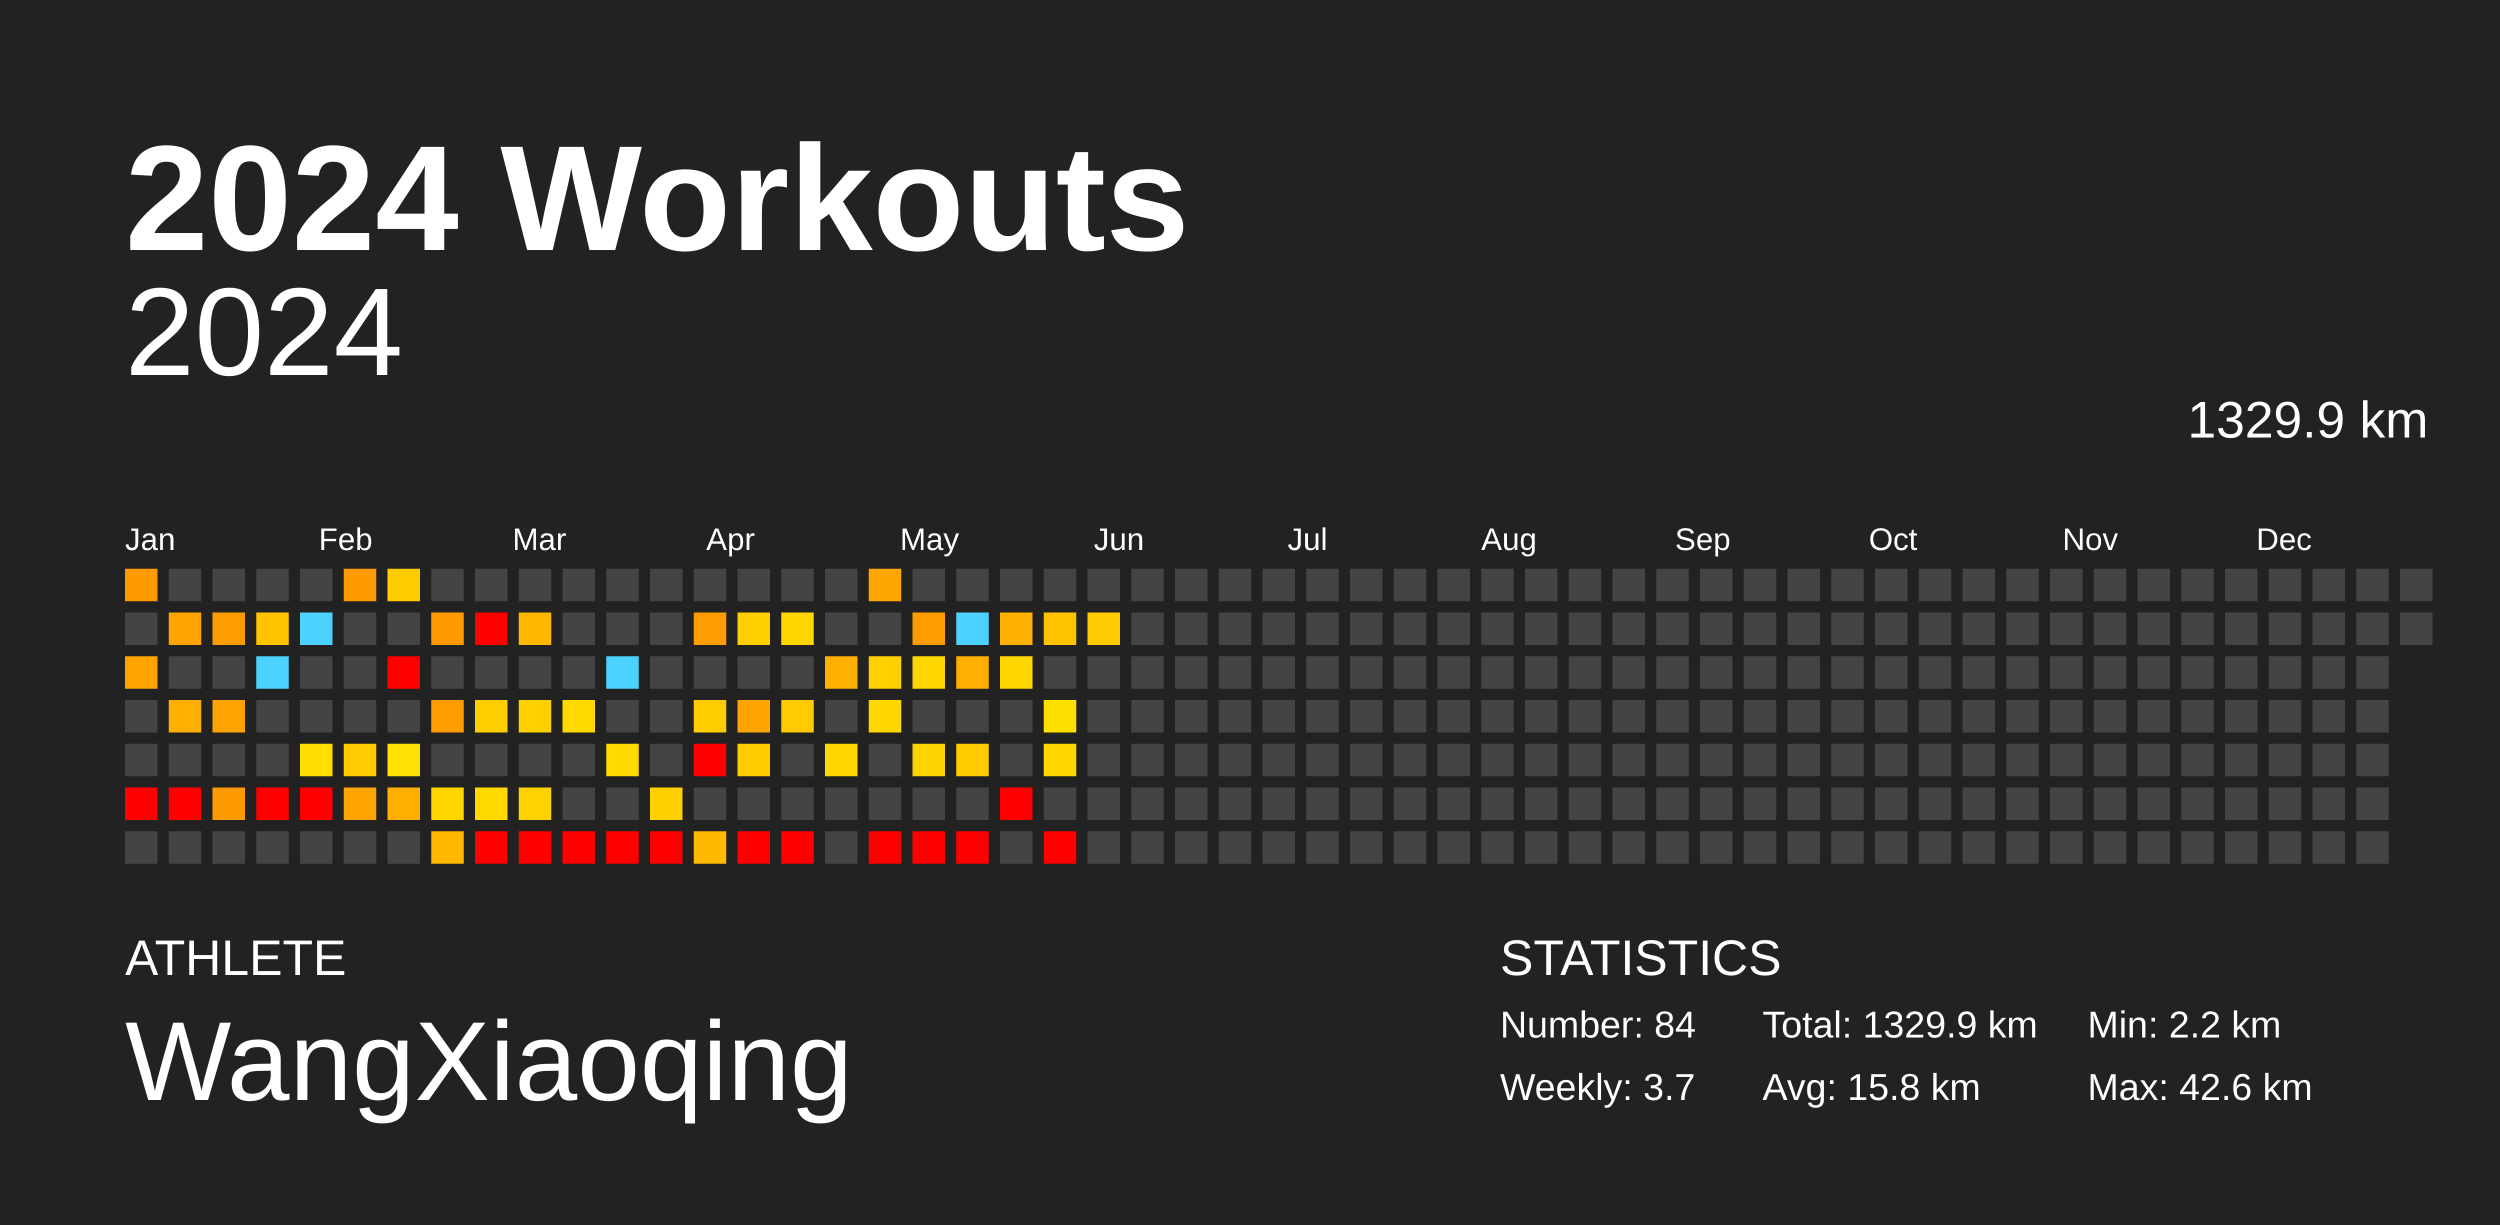
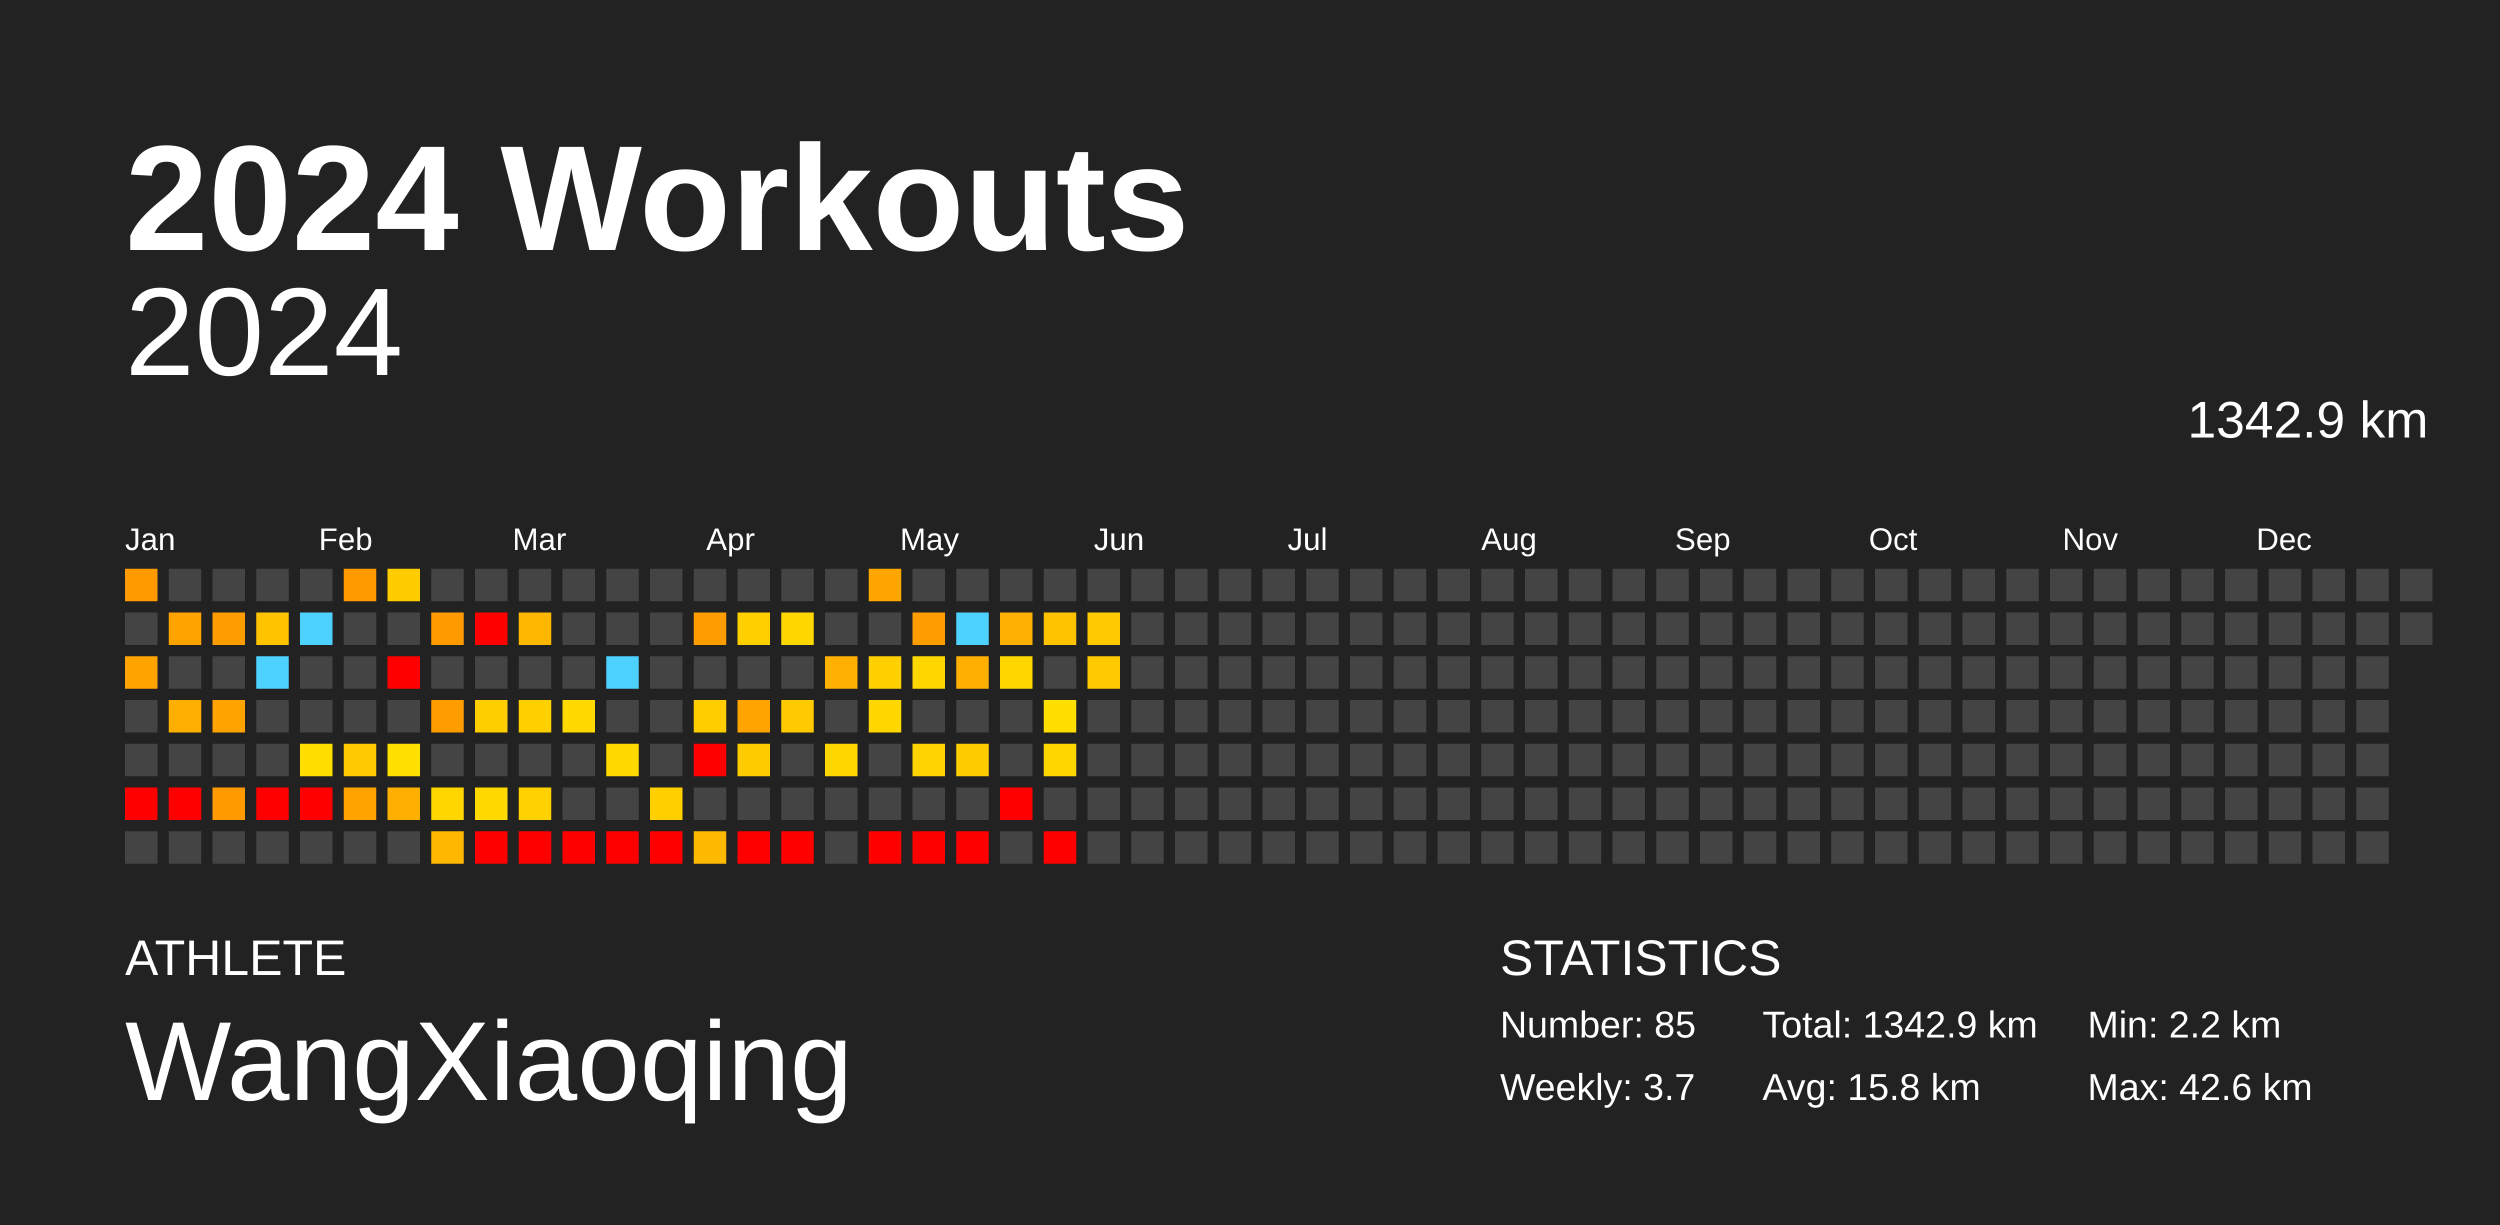
<svg xmlns="http://www.w3.org/2000/svg" baseProfile="full" height="98mm" version="1.1" viewBox="0,0,200,98" width="200mm">
  <defs />
  <rect fill="#222222" height="98" width="200" x="0" y="0" />
  <text fill="#FFFFFF" style="font-size:12px; font-family:Arial; font-weight:bold;" x="10" y="20">2024 Workouts</text>
  <text fill="#FFFFFF" style="font-size:4px; font-family:Arial" x="10" y="78">ATHLETE</text>
  <text fill="#FFFFFF" style="font-size:9px; font-family:Arial" x="10" y="88">WangXiaoqing</text>
  <text fill="#FFFFFF" style="font-size:4px; font-family:Arial" x="120" y="78">STATISTICS</text>
-   <text fill="#FFFFFF" style="font-size:3px; font-family:Arial" x="120" y="83">Number: 84</text>
+   <text fill="#FFFFFF" style="font-size:3px; font-family:Arial" x="120" y="83">Number: 85</text>
  <text fill="#FFFFFF" style="font-size:3px; font-family:Arial" x="120" y="88">Weekly: 3.7</text>
-   <text fill="#FFFFFF" style="font-size:3px; font-family:Arial" x="141" y="83">Total: 1329.9 km</text>
+   <text fill="#FFFFFF" style="font-size:3px; font-family:Arial" x="141" y="83">Total: 1342.9 km</text>
  <text fill="#FFFFFF" style="font-size:3px; font-family:Arial" x="141" y="88">Avg: 15.8 km</text>
  <text fill="#FFFFFF" style="font-size:3px; font-family:Arial" x="167" y="83">Min: 2.2 km</text>
  <text fill="#FFFFFF" style="font-size:3px; font-family:Arial" x="167" y="88">Max: 42.6 km</text>
  <text alignment-baseline="hanging" fill="#FFFFFF" style="font-size:10.0px; font-family:Arial;" x="10" y="30">2024</text>
-   <text alignment-baseline="hanging" fill="#FFFFFF" style="font-size:4.125px; font-family:Arial;" x="175" y="35">1329.9 km</text>
+   <text alignment-baseline="hanging" fill="#FFFFFF" style="font-size:4.125px; font-family:Arial;" x="175" y="35">1342.9 km</text>
  <text fill="#FFFFFF" style="font-size:2.5px; font-family:Arial" x="10.0" y="44">Jan</text>
  <text fill="#FFFFFF" style="font-size:2.5px; font-family:Arial" x="25.5" y="44">Feb</text>
  <text fill="#FFFFFF" style="font-size:2.5px; font-family:Arial" x="41.0" y="44">Mar</text>
  <text fill="#FFFFFF" style="font-size:2.5px; font-family:Arial" x="56.5" y="44">Apr</text>
  <text fill="#FFFFFF" style="font-size:2.5px; font-family:Arial" x="72.0" y="44">May</text>
  <text fill="#FFFFFF" style="font-size:2.5px; font-family:Arial" x="87.5" y="44">Jun</text>
  <text fill="#FFFFFF" style="font-size:2.5px; font-family:Arial" x="103.0" y="44">Jul</text>
  <text fill="#FFFFFF" style="font-size:2.5px; font-family:Arial" x="118.5" y="44">Aug</text>
  <text fill="#FFFFFF" style="font-size:2.5px; font-family:Arial" x="134.0" y="44">Sep</text>
  <text fill="#FFFFFF" style="font-size:2.5px; font-family:Arial" x="149.5" y="44">Oct</text>
  <text fill="#FFFFFF" style="font-size:2.5px; font-family:Arial" x="165.0" y="44">Nov</text>
  <text fill="#FFFFFF" style="font-size:2.5px; font-family:Arial" x="180.5" y="44">Dec</text>
  <rect fill="#ff9b00" height="2.6" width="2.6" x="10.0" y="45.5" />
  <rect fill="#444444" height="2.6" width="2.6" x="10.0" y="49.0" />
  <rect fill="#ffa300" height="2.6" width="2.6" x="10.0" y="52.5" />
  <rect fill="#444444" height="2.6" width="2.6" x="10.0" y="56.0" />
  <rect fill="#444444" height="2.6" width="2.6" x="10.0" y="59.5" />
  <rect fill="red" height="2.6" width="2.6" x="10.0" y="63.0" />
  <rect fill="#444444" height="2.6" width="2.6" x="10.0" y="66.5" />
  <rect fill="#444444" height="2.6" width="2.6" x="13.5" y="45.5" />
  <rect fill="#ffa300" height="2.6" width="2.6" x="13.5" y="49.0" />
  <rect fill="#444444" height="2.6" width="2.6" x="13.5" y="52.5" />
  <rect fill="#ffaf00" height="2.6" width="2.6" x="13.5" y="56.0" />
  <rect fill="#444444" height="2.6" width="2.6" x="13.5" y="59.5" />
  <rect fill="red" height="2.6" width="2.6" x="13.5" y="63.0" />
  <rect fill="#444444" height="2.6" width="2.6" x="13.5" y="66.5" />
  <rect fill="#444444" height="2.6" width="2.6" x="17.0" y="45.5" />
  <rect fill="#ff9c00" height="2.6" width="2.6" x="17.0" y="49.0" />
  <rect fill="#444444" height="2.6" width="2.6" x="17.0" y="52.5" />
  <rect fill="#ffa300" height="2.6" width="2.6" x="17.0" y="56.0" />
  <rect fill="#444444" height="2.6" width="2.6" x="17.0" y="59.5" />
  <rect fill="#ff9b00" height="2.6" width="2.6" x="17.0" y="63.0" />
  <rect fill="#444444" height="2.6" width="2.6" x="17.0" y="66.5" />
  <rect fill="#444444" height="2.6" width="2.6" x="20.5" y="45.5" />
  <rect fill="#ffc300" height="2.6" width="2.6" x="20.5" y="49.0" />
  <rect fill="#4dd2ff" height="2.6" width="2.6" x="20.5" y="52.5" />
  <rect fill="#444444" height="2.6" width="2.6" x="20.5" y="56.0" />
  <rect fill="#444444" height="2.6" width="2.6" x="20.5" y="59.5" />
  <rect fill="red" height="2.6" width="2.6" x="20.5" y="63.0" />
  <rect fill="#444444" height="2.6" width="2.6" x="20.5" y="66.5" />
  <rect fill="#444444" height="2.6" width="2.6" x="24.0" y="45.5" />
  <rect fill="#4dd2ff" height="2.6" width="2.6" x="24.0" y="49.0" />
  <rect fill="#444444" height="2.6" width="2.6" x="24.0" y="52.5" />
  <rect fill="#444444" height="2.6" width="2.6" x="24.0" y="56.0" />
  <rect fill="#ffde00" height="2.6" width="2.6" x="24.0" y="59.5" />
  <rect fill="red" height="2.6" width="2.6" x="24.0" y="63.0" />
  <rect fill="#444444" height="2.6" width="2.6" x="24.0" y="66.5" />
  <rect fill="#ff9b00" height="2.6" width="2.6" x="27.5" y="45.5" />
  <rect fill="#444444" height="2.6" width="2.6" x="27.5" y="49.0" />
  <rect fill="#444444" height="2.6" width="2.6" x="27.5" y="52.5" />
  <rect fill="#444444" height="2.6" width="2.6" x="27.5" y="56.0" />
  <rect fill="#ffcb00" height="2.6" width="2.6" x="27.5" y="59.5" />
  <rect fill="#ffa300" height="2.6" width="2.6" x="27.5" y="63.0" />
  <rect fill="#444444" height="2.6" width="2.6" x="27.5" y="66.5" />
  <rect fill="#ffcc00" height="2.6" width="2.6" x="31.0" y="45.5" />
  <rect fill="#444444" height="2.6" width="2.6" x="31.0" y="49.0" />
  <rect fill="red" height="2.6" width="2.6" x="31.0" y="52.5" />
  <rect fill="#444444" height="2.6" width="2.6" x="31.0" y="56.0" />
  <rect fill="#ffe000" height="2.6" width="2.6" x="31.0" y="59.5" />
  <rect fill="#ffaf00" height="2.6" width="2.6" x="31.0" y="63.0" />
  <rect fill="#444444" height="2.6" width="2.6" x="31.0" y="66.5" />
  <rect fill="#444444" height="2.6" width="2.6" x="34.5" y="45.5" />
  <rect fill="#ff9b00" height="2.6" width="2.6" x="34.5" y="49.0" />
  <rect fill="#444444" height="2.6" width="2.6" x="34.5" y="52.5" />
  <rect fill="#ff9c00" height="2.6" width="2.6" x="34.5" y="56.0" />
  <rect fill="#444444" height="2.6" width="2.6" x="34.5" y="59.5" />
  <rect fill="#ffd600" height="2.6" width="2.6" x="34.5" y="63.0" />
  <rect fill="#ffb700" height="2.6" width="2.6" x="34.5" y="66.5" />
  <rect fill="#444444" height="2.6" width="2.6" x="38.0" y="45.5" />
  <rect fill="red" height="2.6" width="2.6" x="38.0" y="49.0" />
  <rect fill="#444444" height="2.6" width="2.6" x="38.0" y="52.5" />
  <rect fill="#ffce00" height="2.6" width="2.6" x="38.0" y="56.0" />
  <rect fill="#444444" height="2.6" width="2.6" x="38.0" y="59.5" />
  <rect fill="#ffd900" height="2.6" width="2.6" x="38.0" y="63.0" />
  <rect fill="red" height="2.6" width="2.6" x="38.0" y="66.5" />
  <rect fill="#444444" height="2.6" width="2.6" x="41.5" y="45.5" />
  <rect fill="#ffb700" height="2.6" width="2.6" x="41.5" y="49.0" />
  <rect fill="#444444" height="2.6" width="2.6" x="41.5" y="52.5" />
  <rect fill="#ffd000" height="2.6" width="2.6" x="41.5" y="56.0" />
  <rect fill="#444444" height="2.6" width="2.6" x="41.5" y="59.5" />
  <rect fill="#ffd100" height="2.6" width="2.6" x="41.5" y="63.0" />
  <rect fill="red" height="2.6" width="2.6" x="41.5" y="66.5" />
  <rect fill="#444444" height="2.6" width="2.6" x="45.0" y="45.5" />
  <rect fill="#444444" height="2.6" width="2.6" x="45.0" y="49.0" />
  <rect fill="#444444" height="2.6" width="2.6" x="45.0" y="52.5" />
  <rect fill="#ffd900" height="2.6" width="2.6" x="45.0" y="56.0" />
  <rect fill="#444444" height="2.6" width="2.6" x="45.0" y="59.5" />
  <rect fill="#444444" height="2.6" width="2.6" x="45.0" y="63.0" />
  <rect fill="red" height="2.6" width="2.6" x="45.0" y="66.5" />
  <rect fill="#444444" height="2.6" width="2.6" x="48.5" y="45.5" />
  <rect fill="#444444" height="2.6" width="2.6" x="48.5" y="49.0" />
  <rect fill="#4dd2ff" height="2.6" width="2.6" x="48.5" y="52.5" />
  <rect fill="#444444" height="2.6" width="2.6" x="48.5" y="56.0" />
  <rect fill="#ffd900" height="2.6" width="2.6" x="48.5" y="59.5" />
  <rect fill="#444444" height="2.6" width="2.6" x="48.5" y="63.0" />
  <rect fill="red" height="2.6" width="2.6" x="48.5" y="66.5" />
  <rect fill="#444444" height="2.6" width="2.6" x="52.0" y="45.5" />
  <rect fill="#444444" height="2.6" width="2.6" x="52.0" y="49.0" />
  <rect fill="#444444" height="2.6" width="2.6" x="52.0" y="52.5" />
  <rect fill="#444444" height="2.6" width="2.6" x="52.0" y="56.0" />
  <rect fill="#444444" height="2.6" width="2.6" x="52.0" y="59.5" />
  <rect fill="#ffcf00" height="2.6" width="2.6" x="52.0" y="63.0" />
  <rect fill="red" height="2.6" width="2.6" x="52.0" y="66.5" />
  <rect fill="#444444" height="2.6" width="2.6" x="55.5" y="45.5" />
  <rect fill="#ff9c00" height="2.6" width="2.6" x="55.5" y="49.0" />
  <rect fill="#444444" height="2.6" width="2.6" x="55.5" y="52.5" />
  <rect fill="#ffcd00" height="2.6" width="2.6" x="55.5" y="56.0" />
  <rect fill="red" height="2.6" width="2.6" x="55.5" y="59.5" />
  <rect fill="#444444" height="2.6" width="2.6" x="55.5" y="63.0" />
  <rect fill="#ffb900" height="2.6" width="2.6" x="55.5" y="66.5" />
  <rect fill="#444444" height="2.6" width="2.6" x="59.0" y="45.5" />
  <rect fill="#ffcf00" height="2.6" width="2.6" x="59.0" y="49.0" />
  <rect fill="#444444" height="2.6" width="2.6" x="59.0" y="52.5" />
  <rect fill="#ffa400" height="2.6" width="2.6" x="59.0" y="56.0" />
  <rect fill="#ffcc00" height="2.6" width="2.6" x="59.0" y="59.5" />
  <rect fill="#444444" height="2.6" width="2.6" x="59.0" y="63.0" />
  <rect fill="red" height="2.6" width="2.6" x="59.0" y="66.5" />
  <rect fill="#444444" height="2.6" width="2.6" x="62.5" y="45.5" />
  <rect fill="#ffd700" height="2.6" width="2.6" x="62.5" y="49.0" />
  <rect fill="#444444" height="2.6" width="2.6" x="62.5" y="52.5" />
  <rect fill="#ffcb00" height="2.6" width="2.6" x="62.5" y="56.0" />
  <rect fill="#444444" height="2.6" width="2.6" x="62.5" y="59.5" />
  <rect fill="#444444" height="2.6" width="2.6" x="62.5" y="63.0" />
  <rect fill="red" height="2.6" width="2.6" x="62.5" y="66.5" />
  <rect fill="#444444" height="2.6" width="2.6" x="66.0" y="45.5" />
  <rect fill="#444444" height="2.6" width="2.6" x="66.0" y="49.0" />
  <rect fill="#ffb000" height="2.6" width="2.6" x="66.0" y="52.5" />
  <rect fill="#444444" height="2.6" width="2.6" x="66.0" y="56.0" />
  <rect fill="#ffd700" height="2.6" width="2.6" x="66.0" y="59.5" />
  <rect fill="#444444" height="2.6" width="2.6" x="66.0" y="63.0" />
  <rect fill="#444444" height="2.6" width="2.6" x="66.0" y="66.5" />
  <rect fill="#ffa700" height="2.6" width="2.6" x="69.5" y="45.5" />
  <rect fill="#444444" height="2.6" width="2.6" x="69.5" y="49.0" />
  <rect fill="#ffd000" height="2.6" width="2.6" x="69.5" y="52.5" />
  <rect fill="#ffd700" height="2.6" width="2.6" x="69.5" y="56.0" />
  <rect fill="#444444" height="2.6" width="2.6" x="69.5" y="59.5" />
  <rect fill="#444444" height="2.6" width="2.6" x="69.5" y="63.0" />
  <rect fill="red" height="2.6" width="2.6" x="69.5" y="66.5" />
  <rect fill="#444444" height="2.6" width="2.6" x="73.0" y="45.5" />
  <rect fill="#ff9c00" height="2.6" width="2.6" x="73.0" y="49.0" />
  <rect fill="#ffd700" height="2.6" width="2.6" x="73.0" y="52.5" />
  <rect fill="#444444" height="2.6" width="2.6" x="73.0" y="56.0" />
  <rect fill="#ffd300" height="2.6" width="2.6" x="73.0" y="59.5" />
  <rect fill="#444444" height="2.6" width="2.6" x="73.0" y="63.0" />
  <rect fill="red" height="2.6" width="2.6" x="73.0" y="66.5" />
  <rect fill="#444444" height="2.6" width="2.6" x="76.5" y="45.5" />
  <rect fill="#4dd2ff" height="2.6" width="2.6" x="76.5" y="49.0" />
  <rect fill="#ffaf00" height="2.6" width="2.6" x="76.5" y="52.5" />
  <rect fill="#444444" height="2.6" width="2.6" x="76.5" y="56.0" />
  <rect fill="#ffcc00" height="2.6" width="2.6" x="76.5" y="59.5" />
  <rect fill="#444444" height="2.6" width="2.6" x="76.5" y="63.0" />
  <rect fill="red" height="2.6" width="2.6" x="76.5" y="66.5" />
  <rect fill="#444444" height="2.6" width="2.6" x="80.0" y="45.5" />
  <rect fill="#ffb000" height="2.6" width="2.6" x="80.0" y="49.0" />
  <rect fill="#ffd700" height="2.6" width="2.6" x="80.0" y="52.5" />
  <rect fill="#444444" height="2.6" width="2.6" x="80.0" y="56.0" />
  <rect fill="#444444" height="2.6" width="2.6" x="80.0" y="59.5" />
  <rect fill="red" height="2.6" width="2.6" x="80.0" y="63.0" />
  <rect fill="#444444" height="2.6" width="2.6" x="80.0" y="66.5" />
  <rect fill="#444444" height="2.6" width="2.6" x="83.5" y="45.5" />
  <rect fill="#ffc300" height="2.6" width="2.6" x="83.5" y="49.0" />
  <rect fill="#444444" height="2.6" width="2.6" x="83.5" y="52.5" />
  <rect fill="#ffdf00" height="2.6" width="2.6" x="83.5" y="56.0" />
  <rect fill="#ffd700" height="2.6" width="2.6" x="83.5" y="59.5" />
  <rect fill="#444444" height="2.6" width="2.6" x="83.5" y="63.0" />
  <rect fill="red" height="2.6" width="2.6" x="83.5" y="66.5" />
  <rect fill="#444444" height="2.6" width="2.6" x="87.0" y="45.5" />
  <rect fill="#ffcb00" height="2.6" width="2.6" x="87.0" y="49.0" />
-   <rect fill="#444444" height="2.6" width="2.6" x="87.0" y="52.5" />
+   <rect fill="#ffcb00" height="2.6" width="2.6" x="87.0" y="52.5" />
  <rect fill="#444444" height="2.6" width="2.6" x="87.0" y="56.0" />
  <rect fill="#444444" height="2.6" width="2.6" x="87.0" y="59.5" />
  <rect fill="#444444" height="2.6" width="2.6" x="87.0" y="63.0" />
  <rect fill="#444444" height="2.6" width="2.6" x="87.0" y="66.5" />
  <rect fill="#444444" height="2.6" width="2.6" x="90.5" y="45.5" />
  <rect fill="#444444" height="2.6" width="2.6" x="90.5" y="49.0" />
  <rect fill="#444444" height="2.6" width="2.6" x="90.5" y="52.5" />
  <rect fill="#444444" height="2.6" width="2.6" x="90.5" y="56.0" />
  <rect fill="#444444" height="2.6" width="2.6" x="90.5" y="59.5" />
  <rect fill="#444444" height="2.6" width="2.6" x="90.5" y="63.0" />
  <rect fill="#444444" height="2.6" width="2.6" x="90.5" y="66.5" />
  <rect fill="#444444" height="2.6" width="2.6" x="94.0" y="45.5" />
  <rect fill="#444444" height="2.6" width="2.6" x="94.0" y="49.0" />
  <rect fill="#444444" height="2.6" width="2.6" x="94.0" y="52.5" />
  <rect fill="#444444" height="2.6" width="2.6" x="94.0" y="56.0" />
  <rect fill="#444444" height="2.6" width="2.6" x="94.0" y="59.5" />
  <rect fill="#444444" height="2.6" width="2.6" x="94.0" y="63.0" />
  <rect fill="#444444" height="2.6" width="2.6" x="94.0" y="66.5" />
  <rect fill="#444444" height="2.6" width="2.6" x="97.5" y="45.5" />
  <rect fill="#444444" height="2.6" width="2.6" x="97.5" y="49.0" />
  <rect fill="#444444" height="2.6" width="2.6" x="97.5" y="52.5" />
  <rect fill="#444444" height="2.6" width="2.6" x="97.5" y="56.0" />
  <rect fill="#444444" height="2.6" width="2.6" x="97.5" y="59.5" />
  <rect fill="#444444" height="2.6" width="2.6" x="97.5" y="63.0" />
  <rect fill="#444444" height="2.6" width="2.6" x="97.5" y="66.5" />
  <rect fill="#444444" height="2.6" width="2.6" x="101.0" y="45.5" />
  <rect fill="#444444" height="2.6" width="2.6" x="101.0" y="49.0" />
  <rect fill="#444444" height="2.6" width="2.6" x="101.0" y="52.5" />
  <rect fill="#444444" height="2.6" width="2.6" x="101.0" y="56.0" />
  <rect fill="#444444" height="2.6" width="2.6" x="101.0" y="59.5" />
  <rect fill="#444444" height="2.6" width="2.6" x="101.0" y="63.0" />
  <rect fill="#444444" height="2.6" width="2.6" x="101.0" y="66.5" />
  <rect fill="#444444" height="2.6" width="2.6" x="104.5" y="45.5" />
  <rect fill="#444444" height="2.6" width="2.6" x="104.5" y="49.0" />
  <rect fill="#444444" height="2.6" width="2.6" x="104.5" y="52.5" />
  <rect fill="#444444" height="2.6" width="2.6" x="104.5" y="56.0" />
  <rect fill="#444444" height="2.6" width="2.6" x="104.5" y="59.5" />
  <rect fill="#444444" height="2.6" width="2.6" x="104.5" y="63.0" />
  <rect fill="#444444" height="2.6" width="2.6" x="104.5" y="66.5" />
  <rect fill="#444444" height="2.6" width="2.6" x="108.0" y="45.5" />
  <rect fill="#444444" height="2.6" width="2.6" x="108.0" y="49.0" />
  <rect fill="#444444" height="2.6" width="2.6" x="108.0" y="52.5" />
  <rect fill="#444444" height="2.6" width="2.6" x="108.0" y="56.0" />
  <rect fill="#444444" height="2.6" width="2.6" x="108.0" y="59.5" />
  <rect fill="#444444" height="2.6" width="2.6" x="108.0" y="63.0" />
  <rect fill="#444444" height="2.6" width="2.6" x="108.0" y="66.5" />
  <rect fill="#444444" height="2.6" width="2.6" x="111.5" y="45.5" />
  <rect fill="#444444" height="2.6" width="2.6" x="111.5" y="49.0" />
  <rect fill="#444444" height="2.6" width="2.6" x="111.5" y="52.5" />
  <rect fill="#444444" height="2.6" width="2.6" x="111.5" y="56.0" />
  <rect fill="#444444" height="2.6" width="2.6" x="111.5" y="59.5" />
  <rect fill="#444444" height="2.6" width="2.6" x="111.5" y="63.0" />
  <rect fill="#444444" height="2.6" width="2.6" x="111.5" y="66.5" />
  <rect fill="#444444" height="2.6" width="2.6" x="115.0" y="45.5" />
  <rect fill="#444444" height="2.6" width="2.6" x="115.0" y="49.0" />
  <rect fill="#444444" height="2.6" width="2.6" x="115.0" y="52.5" />
  <rect fill="#444444" height="2.6" width="2.6" x="115.0" y="56.0" />
  <rect fill="#444444" height="2.6" width="2.6" x="115.0" y="59.5" />
  <rect fill="#444444" height="2.6" width="2.6" x="115.0" y="63.0" />
  <rect fill="#444444" height="2.6" width="2.6" x="115.0" y="66.5" />
  <rect fill="#444444" height="2.6" width="2.6" x="118.5" y="45.5" />
  <rect fill="#444444" height="2.6" width="2.6" x="118.5" y="49.0" />
  <rect fill="#444444" height="2.6" width="2.6" x="118.5" y="52.5" />
  <rect fill="#444444" height="2.6" width="2.6" x="118.5" y="56.0" />
  <rect fill="#444444" height="2.6" width="2.6" x="118.5" y="59.5" />
  <rect fill="#444444" height="2.6" width="2.6" x="118.5" y="63.0" />
  <rect fill="#444444" height="2.6" width="2.6" x="118.5" y="66.5" />
  <rect fill="#444444" height="2.6" width="2.6" x="122.0" y="45.5" />
  <rect fill="#444444" height="2.6" width="2.6" x="122.0" y="49.0" />
  <rect fill="#444444" height="2.6" width="2.6" x="122.0" y="52.5" />
  <rect fill="#444444" height="2.6" width="2.6" x="122.0" y="56.0" />
  <rect fill="#444444" height="2.6" width="2.6" x="122.0" y="59.5" />
  <rect fill="#444444" height="2.6" width="2.6" x="122.0" y="63.0" />
  <rect fill="#444444" height="2.6" width="2.6" x="122.0" y="66.5" />
  <rect fill="#444444" height="2.6" width="2.6" x="125.5" y="45.5" />
  <rect fill="#444444" height="2.6" width="2.6" x="125.5" y="49.0" />
  <rect fill="#444444" height="2.6" width="2.6" x="125.5" y="52.5" />
  <rect fill="#444444" height="2.6" width="2.6" x="125.5" y="56.0" />
  <rect fill="#444444" height="2.6" width="2.6" x="125.5" y="59.5" />
  <rect fill="#444444" height="2.6" width="2.6" x="125.5" y="63.0" />
  <rect fill="#444444" height="2.6" width="2.6" x="125.5" y="66.5" />
  <rect fill="#444444" height="2.6" width="2.6" x="129.0" y="45.5" />
  <rect fill="#444444" height="2.6" width="2.6" x="129.0" y="49.0" />
  <rect fill="#444444" height="2.6" width="2.6" x="129.0" y="52.5" />
  <rect fill="#444444" height="2.6" width="2.6" x="129.0" y="56.0" />
  <rect fill="#444444" height="2.6" width="2.6" x="129.0" y="59.5" />
  <rect fill="#444444" height="2.6" width="2.6" x="129.0" y="63.0" />
  <rect fill="#444444" height="2.6" width="2.6" x="129.0" y="66.5" />
  <rect fill="#444444" height="2.6" width="2.6" x="132.5" y="45.5" />
  <rect fill="#444444" height="2.6" width="2.6" x="132.5" y="49.0" />
  <rect fill="#444444" height="2.6" width="2.6" x="132.5" y="52.5" />
  <rect fill="#444444" height="2.6" width="2.6" x="132.5" y="56.0" />
  <rect fill="#444444" height="2.6" width="2.6" x="132.5" y="59.5" />
  <rect fill="#444444" height="2.6" width="2.6" x="132.5" y="63.0" />
  <rect fill="#444444" height="2.6" width="2.6" x="132.5" y="66.5" />
  <rect fill="#444444" height="2.6" width="2.6" x="136.0" y="45.5" />
  <rect fill="#444444" height="2.6" width="2.6" x="136.0" y="49.0" />
  <rect fill="#444444" height="2.6" width="2.6" x="136.0" y="52.5" />
  <rect fill="#444444" height="2.6" width="2.6" x="136.0" y="56.0" />
  <rect fill="#444444" height="2.6" width="2.6" x="136.0" y="59.5" />
  <rect fill="#444444" height="2.6" width="2.6" x="136.0" y="63.0" />
  <rect fill="#444444" height="2.6" width="2.6" x="136.0" y="66.5" />
  <rect fill="#444444" height="2.6" width="2.6" x="139.5" y="45.5" />
  <rect fill="#444444" height="2.6" width="2.6" x="139.5" y="49.0" />
  <rect fill="#444444" height="2.6" width="2.6" x="139.5" y="52.5" />
  <rect fill="#444444" height="2.6" width="2.6" x="139.5" y="56.0" />
  <rect fill="#444444" height="2.6" width="2.6" x="139.5" y="59.5" />
  <rect fill="#444444" height="2.6" width="2.6" x="139.5" y="63.0" />
  <rect fill="#444444" height="2.6" width="2.6" x="139.5" y="66.5" />
  <rect fill="#444444" height="2.6" width="2.6" x="143.0" y="45.5" />
  <rect fill="#444444" height="2.6" width="2.6" x="143.0" y="49.0" />
  <rect fill="#444444" height="2.6" width="2.6" x="143.0" y="52.5" />
  <rect fill="#444444" height="2.6" width="2.6" x="143.0" y="56.0" />
  <rect fill="#444444" height="2.6" width="2.6" x="143.0" y="59.5" />
  <rect fill="#444444" height="2.6" width="2.6" x="143.0" y="63.0" />
  <rect fill="#444444" height="2.6" width="2.6" x="143.0" y="66.5" />
  <rect fill="#444444" height="2.6" width="2.6" x="146.5" y="45.5" />
  <rect fill="#444444" height="2.6" width="2.6" x="146.5" y="49.0" />
  <rect fill="#444444" height="2.6" width="2.6" x="146.5" y="52.5" />
  <rect fill="#444444" height="2.6" width="2.6" x="146.5" y="56.0" />
  <rect fill="#444444" height="2.6" width="2.6" x="146.5" y="59.5" />
  <rect fill="#444444" height="2.6" width="2.6" x="146.5" y="63.0" />
  <rect fill="#444444" height="2.6" width="2.6" x="146.5" y="66.5" />
  <rect fill="#444444" height="2.6" width="2.6" x="150.0" y="45.5" />
  <rect fill="#444444" height="2.6" width="2.6" x="150.0" y="49.0" />
  <rect fill="#444444" height="2.6" width="2.6" x="150.0" y="52.5" />
  <rect fill="#444444" height="2.6" width="2.6" x="150.0" y="56.0" />
  <rect fill="#444444" height="2.6" width="2.6" x="150.0" y="59.5" />
  <rect fill="#444444" height="2.6" width="2.6" x="150.0" y="63.0" />
  <rect fill="#444444" height="2.6" width="2.6" x="150.0" y="66.5" />
  <rect fill="#444444" height="2.6" width="2.6" x="153.5" y="45.5" />
  <rect fill="#444444" height="2.6" width="2.6" x="153.5" y="49.0" />
  <rect fill="#444444" height="2.6" width="2.6" x="153.5" y="52.5" />
  <rect fill="#444444" height="2.6" width="2.6" x="153.5" y="56.0" />
  <rect fill="#444444" height="2.6" width="2.6" x="153.5" y="59.5" />
  <rect fill="#444444" height="2.6" width="2.6" x="153.5" y="63.0" />
  <rect fill="#444444" height="2.6" width="2.6" x="153.5" y="66.5" />
  <rect fill="#444444" height="2.6" width="2.6" x="157.0" y="45.5" />
  <rect fill="#444444" height="2.6" width="2.6" x="157.0" y="49.0" />
  <rect fill="#444444" height="2.6" width="2.6" x="157.0" y="52.5" />
  <rect fill="#444444" height="2.6" width="2.6" x="157.0" y="56.0" />
  <rect fill="#444444" height="2.6" width="2.6" x="157.0" y="59.5" />
  <rect fill="#444444" height="2.6" width="2.6" x="157.0" y="63.0" />
  <rect fill="#444444" height="2.6" width="2.6" x="157.0" y="66.5" />
  <rect fill="#444444" height="2.6" width="2.6" x="160.5" y="45.5" />
  <rect fill="#444444" height="2.6" width="2.6" x="160.5" y="49.0" />
  <rect fill="#444444" height="2.6" width="2.6" x="160.5" y="52.5" />
  <rect fill="#444444" height="2.6" width="2.6" x="160.5" y="56.0" />
  <rect fill="#444444" height="2.6" width="2.6" x="160.5" y="59.5" />
  <rect fill="#444444" height="2.6" width="2.6" x="160.5" y="63.0" />
  <rect fill="#444444" height="2.6" width="2.6" x="160.5" y="66.5" />
  <rect fill="#444444" height="2.6" width="2.6" x="164.0" y="45.5" />
  <rect fill="#444444" height="2.6" width="2.6" x="164.0" y="49.0" />
  <rect fill="#444444" height="2.6" width="2.6" x="164.0" y="52.5" />
  <rect fill="#444444" height="2.6" width="2.6" x="164.0" y="56.0" />
  <rect fill="#444444" height="2.6" width="2.6" x="164.0" y="59.5" />
  <rect fill="#444444" height="2.6" width="2.6" x="164.0" y="63.0" />
  <rect fill="#444444" height="2.6" width="2.6" x="164.0" y="66.5" />
  <rect fill="#444444" height="2.6" width="2.6" x="167.5" y="45.5" />
  <rect fill="#444444" height="2.6" width="2.6" x="167.5" y="49.0" />
  <rect fill="#444444" height="2.6" width="2.6" x="167.5" y="52.5" />
  <rect fill="#444444" height="2.6" width="2.6" x="167.5" y="56.0" />
  <rect fill="#444444" height="2.6" width="2.6" x="167.5" y="59.5" />
  <rect fill="#444444" height="2.6" width="2.6" x="167.5" y="63.0" />
  <rect fill="#444444" height="2.6" width="2.6" x="167.5" y="66.5" />
  <rect fill="#444444" height="2.6" width="2.6" x="171.0" y="45.5" />
  <rect fill="#444444" height="2.6" width="2.6" x="171.0" y="49.0" />
  <rect fill="#444444" height="2.6" width="2.6" x="171.0" y="52.5" />
  <rect fill="#444444" height="2.6" width="2.6" x="171.0" y="56.0" />
  <rect fill="#444444" height="2.6" width="2.6" x="171.0" y="59.5" />
  <rect fill="#444444" height="2.6" width="2.6" x="171.0" y="63.0" />
  <rect fill="#444444" height="2.6" width="2.6" x="171.0" y="66.5" />
  <rect fill="#444444" height="2.6" width="2.6" x="174.5" y="45.5" />
  <rect fill="#444444" height="2.6" width="2.6" x="174.5" y="49.0" />
  <rect fill="#444444" height="2.6" width="2.6" x="174.5" y="52.5" />
  <rect fill="#444444" height="2.6" width="2.6" x="174.5" y="56.0" />
  <rect fill="#444444" height="2.6" width="2.6" x="174.5" y="59.5" />
  <rect fill="#444444" height="2.6" width="2.6" x="174.5" y="63.0" />
  <rect fill="#444444" height="2.6" width="2.6" x="174.5" y="66.5" />
  <rect fill="#444444" height="2.6" width="2.6" x="178.0" y="45.5" />
  <rect fill="#444444" height="2.6" width="2.6" x="178.0" y="49.0" />
  <rect fill="#444444" height="2.6" width="2.6" x="178.0" y="52.5" />
  <rect fill="#444444" height="2.6" width="2.6" x="178.0" y="56.0" />
  <rect fill="#444444" height="2.6" width="2.6" x="178.0" y="59.5" />
  <rect fill="#444444" height="2.6" width="2.6" x="178.0" y="63.0" />
  <rect fill="#444444" height="2.6" width="2.6" x="178.0" y="66.5" />
  <rect fill="#444444" height="2.6" width="2.6" x="181.5" y="45.5" />
  <rect fill="#444444" height="2.6" width="2.6" x="181.5" y="49.0" />
  <rect fill="#444444" height="2.6" width="2.6" x="181.5" y="52.5" />
  <rect fill="#444444" height="2.6" width="2.6" x="181.5" y="56.0" />
  <rect fill="#444444" height="2.6" width="2.6" x="181.5" y="59.5" />
  <rect fill="#444444" height="2.6" width="2.6" x="181.5" y="63.0" />
  <rect fill="#444444" height="2.6" width="2.6" x="181.5" y="66.5" />
  <rect fill="#444444" height="2.6" width="2.6" x="185.0" y="45.5" />
  <rect fill="#444444" height="2.6" width="2.6" x="185.0" y="49.0" />
  <rect fill="#444444" height="2.6" width="2.6" x="185.0" y="52.5" />
  <rect fill="#444444" height="2.6" width="2.6" x="185.0" y="56.0" />
  <rect fill="#444444" height="2.6" width="2.6" x="185.0" y="59.5" />
  <rect fill="#444444" height="2.6" width="2.6" x="185.0" y="63.0" />
  <rect fill="#444444" height="2.6" width="2.6" x="185.0" y="66.5" />
  <rect fill="#444444" height="2.6" width="2.6" x="188.5" y="45.5" />
  <rect fill="#444444" height="2.6" width="2.6" x="188.5" y="49.0" />
  <rect fill="#444444" height="2.6" width="2.6" x="188.5" y="52.5" />
  <rect fill="#444444" height="2.6" width="2.6" x="188.5" y="56.0" />
  <rect fill="#444444" height="2.6" width="2.6" x="188.5" y="59.5" />
  <rect fill="#444444" height="2.6" width="2.6" x="188.5" y="63.0" />
  <rect fill="#444444" height="2.6" width="2.6" x="188.5" y="66.5" />
  <rect fill="#444444" height="2.6" width="2.6" x="192.0" y="45.5" />
  <rect fill="#444444" height="2.6" width="2.6" x="192.0" y="49.0" />
</svg>
